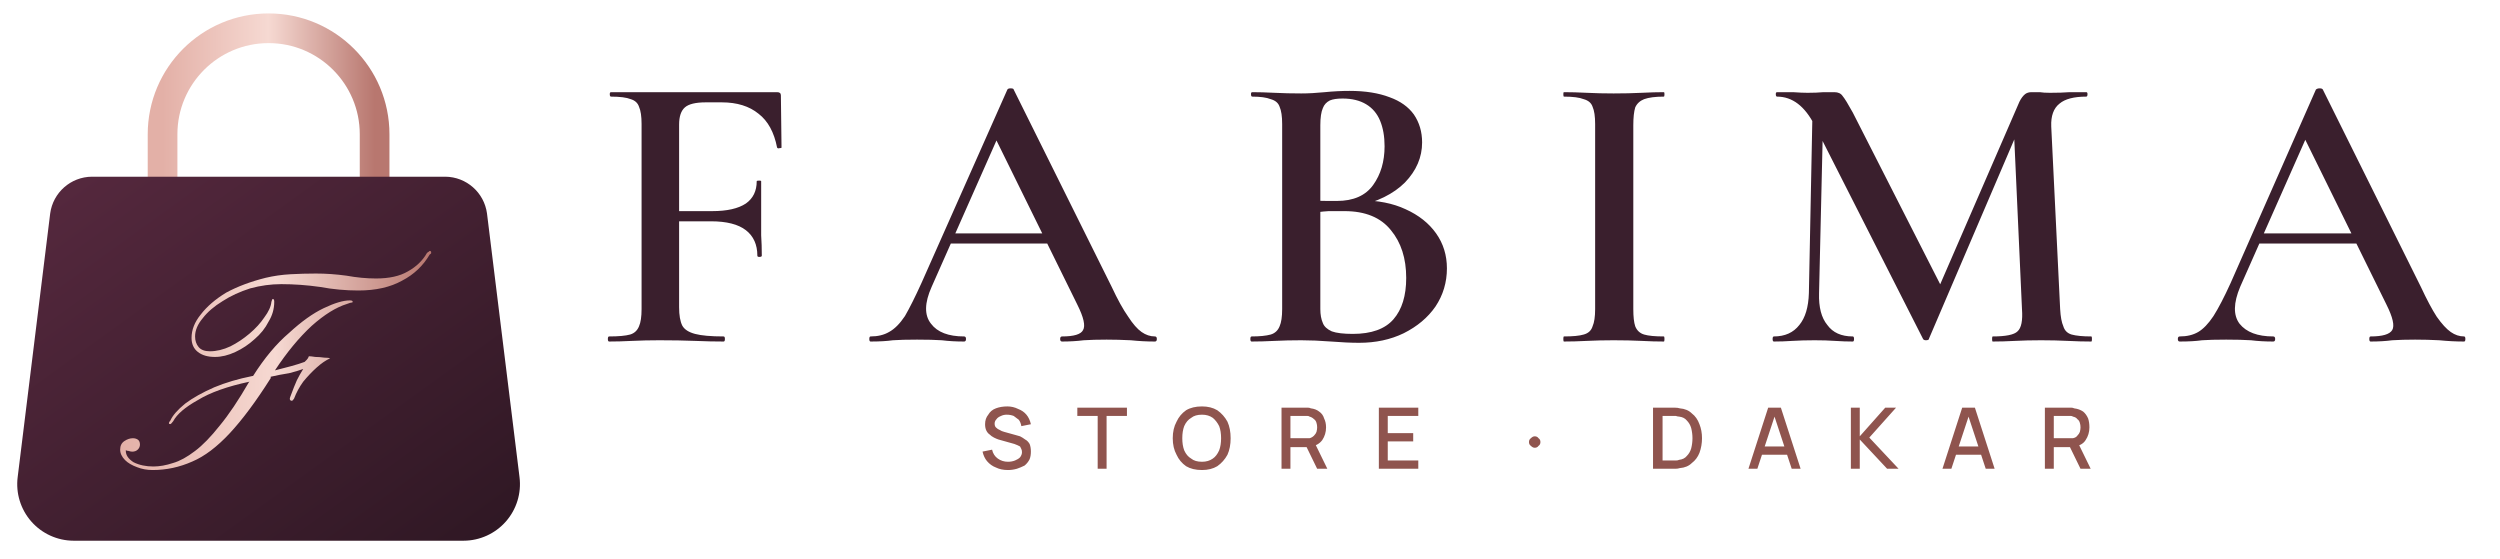
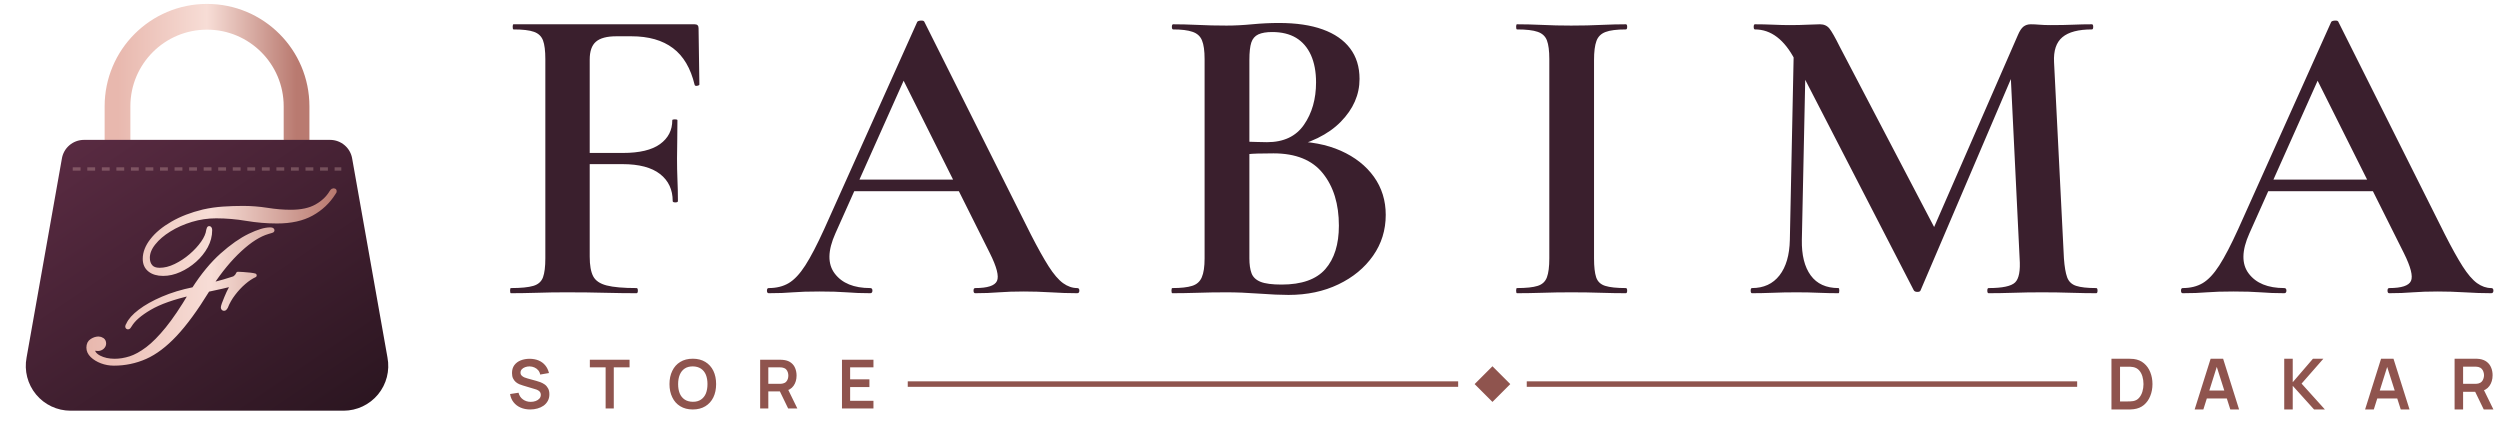
- <svg xmlns="http://www.w3.org/2000/svg" viewBox="12 15 353.7 79">
+ <svg xmlns="http://www.w3.org/2000/svg" viewBox="0 -1 364.5 62">
  <defs>
-     <linearGradient id="g" x1="0" y1="0" x2="1" y2="0">
-       <stop offset="0" stop-color="#e3b0a7" />
-       <stop offset=".5" stop-color="#f6d9d2" />
-       <stop offset="1" stop-color="#b8776f" />
+     <linearGradient id="hg" x1="0" y1="0" x2="1" y2="0">
+       <stop offset="0" stop-color="#e8b8ae" />
+       <stop offset=".5" stop-color="#f7ddd6" />
+       <stop offset="1" stop-color="#b97a70" />
    </linearGradient>
-     <linearGradient id="b" x1="0" y1="0" x2="1" y2="1">
-       <stop offset="0" stop-color="#57293f" />
-       <stop offset="1" stop-color="#2e1723" />
+     <linearGradient id="hb" x1="0" y1="0" x2=".9" y2="1">
+       <stop offset="0" stop-color="#5c2c44" />
+       <stop offset="1" stop-color="#2c1621" />
    </linearGradient>
  </defs>
-   <path d="M35 42v-8a15 15 0 0 1 30 0v8" fill="none" stroke="url(#g)" stroke-width="4.2" stroke-linecap="round" />
-   <path d="M25 40h50a6 6 0 0 1 5.9 5.2l4.6 37.3A8 8 0 0 1 77.6 91.5H22.4a8 8 0 0 1-7.9-9l4.6-37.3A6 6 0 0 1 25 40z" fill="url(#b)" />
-   <path d="M42.4 65.5L42.4 65.5Q40.9 65.5 40 64.8Q39.1 64.1 39.1 62.8L39.1 62.8Q39.1 61.1 40.4 59.5Q41.7 57.8 44 56.4Q46.4 55.1 49.6 54.3L49.6 54.3Q51.3 53.9 53.1 53.8Q54.9 53.7 56.7 53.7L56.7 53.7Q58.8 53.7 61 54Q63.2 54.4 65.2 54.4L65.2 54.4Q68 54.4 69.7 53.4Q71.5 52.4 72.4 50.8L72.4 50.8Q72.6 50.6 72.7 50.6Q72.7 50.5 72.8 50.5L72.8 50.5Q73 50.5 73 50.7L73 50.7Q73 50.7 73 50.8Q73 50.9 72.8 51L72.8 51Q71.4 53.4 68.9 54.7Q66.4 56.1 62.7 56.1L62.7 56.1Q60 56.1 57.3 55.6Q54.5 55.2 51.8 55.2L51.8 55.2Q49.6 55.2 47.4 55.8Q45.2 56.5 43.5 57.6Q41.7 58.7 40.7 60Q39.6 61.3 39.6 62.6L39.6 62.6Q39.6 63.5 40.1 64.1Q40.6 64.7 41.7 64.7L41.7 64.7Q43.1 64.7 44.6 64Q46 63.3 47.3 62.2Q48.6 61.1 49.4 59.9Q50.3 58.7 50.4 57.7L50.4 57.7Q50.5 57.3 50.6 57.3L50.6 57.3Q50.8 57.3 50.8 57.7L50.8 57.7Q50.8 59.2 50 60.5Q49.3 61.9 48 63Q46.8 64.1 45.3 64.8Q43.8 65.5 42.4 65.5ZM33.6 81.5L33.6 81.5Q32.4 81.5 31.4 81.1Q30.3 80.7 29.7 80.1Q29 79.4 29 78.6L29 78.6Q29 77.8 29.6 77.4Q30.2 77 30.8 77L30.8 77Q31.2 77 31.5 77.2Q31.8 77.4 31.8 77.9L31.8 77.9Q31.8 78.3 31.5 78.6Q31.2 78.9 30.7 78.9L30.7 78.9Q30.5 78.9 30.2 78.8Q30 78.8 29.8 78.7L29.8 78.7L29.8 78.8Q29.8 79.7 30.9 80.4Q32.1 81 33.7 81L33.7 81Q35 81 36.5 80.5Q37.9 80.1 39.6 78.8Q41.2 77.6 43.1 75.2Q45 72.9 47.2 69.1L47.2 69.1Q47.2 69.1 47.3 69L47.3 69Q42.6 70 40 71.6Q37.3 73.1 36.5 74.6L36.5 74.6Q36.2 75 36.1 75L36.1 75Q35.9 75 35.9 74.9L35.9 74.9Q35.9 74.7 36.1 74.5L36.1 74.5Q36.6 73.4 38.2 72.1Q39.8 70.9 42.3 69.8Q44.7 68.8 47.7 68.2L47.7 68.2Q47.8 68.2 47.8 68.2L47.8 68.2Q50.2 64.4 52.9 62.1Q55.5 59.7 57.8 58.6Q60.1 57.5 61.5 57.5L61.5 57.5Q61.9 57.5 61.9 57.7L61.9 57.7Q61.9 57.8 61.8 57.8Q61.6 57.8 61.1 58L61.1 58Q58.8 58.7 56.1 61.1Q53.4 63.6 50.9 67.4L50.9 67.4Q52.1 67.1 53.2 66.8Q54.3 66.5 55.1 66.2L55.1 66.2Q55.2 66.1 55.4 65.9Q55.6 65.7 55.7 65.4L55.7 65.4Q56 65.4 56.6 65.5Q57.2 65.5 57.9 65.6Q58.5 65.6 58.7 65.7L58.7 65.7Q57.8 66.1 56.8 67Q55.8 67.9 54.9 69Q54.1 70.1 53.6 71.4L53.6 71.4Q53.4 71.7 53.3 71.7L53.3 71.7Q53 71.7 53 71.4L53 71.4Q53 71.3 53.2 70.8L53.2 70.8Q53.6 69.7 54 68.8Q54.4 68 54.9 67.2L54.9 67.2Q54.1 67.5 52.9 67.8Q51.6 68 50.3 68.3L50.3 68.3L50.3 68.5Q47.2 73.4 44.5 76.3Q41.8 79.2 39.2 80.3Q36.5 81.5 33.6 81.5Z" fill="url(#g)" />
-   <g transform="translate(98 27.5) scale(0.9)">
-     <path d="M0.2 39.8L0.2 39.8Q-0 39.8-0 39.4Q-0 39 0.2 39L0.2 39Q2.4 39 3.5 38.7Q4.5 38.4 4.9 37.4Q5.3 36.5 5.3 34.7L5.3 34.7L5.3 5.6Q5.3 3.8 4.9 2.9Q4.6 2 3.6 1.7Q2.6 1.3 0.5 1.3L0.5 1.3Q0.3 1.3 0.3 0.9Q0.3 0.6 0.5 0.6L0.5 0.6L26.6 0.6Q27.2 0.6 27.2 1.1L27.2 1.1L27.3 9.3Q27.3 9.4 27 9.4Q26.7 9.5 26.6 9.3L26.6 9.3Q25.9 5.7 23.7 4Q21.5 2.2 17.9 2.2L17.9 2.2L15.4 2.2Q13 2.2 12.1 3Q11.2 3.8 11.2 5.7L11.2 5.7L11.2 34.4Q11.2 36.3 11.7 37.3Q12.2 38.2 13.7 38.6Q15.2 39 18.2 39L18.2 39Q18.4 39 18.4 39.4Q18.4 39.8 18.2 39.8L18.2 39.8Q16.1 39.8 13.7 39.7Q11.2 39.6 8.1 39.6L8.1 39.6Q5.9 39.6 3.8 39.7Q1.8 39.8 0.2 39.8ZM23.5 26.3L23.5 26.3Q23.5 23.7 21.7 22.3Q19.9 20.9 16.2 20.9L16.2 20.9L8.4 20.9L8.4 19.3L16.4 19.3Q19.9 19.3 21.7 18.1Q23.4 16.9 23.4 14.6L23.4 14.6Q23.4 14.5 23.8 14.5Q24.1 14.5 24.1 14.6L24.1 14.6Q24.1 16.7 24.1 17.8Q24.1 18.9 24.1 20.1L24.1 20.1Q24.1 21.6 24.1 23.1Q24.2 24.6 24.2 26.3L24.2 26.3Q24.2 26.5 23.8 26.5Q23.5 26.5 23.5 26.3ZM71.5 24.4L52.7 24.4L53.5 22.8L71 22.8L71.5 24.4ZM86 39L86 39Q86.3 39 86.3 39.4Q86.3 39.8 86 39.8L86 39.8Q84.1 39.8 82.2 39.6Q80.2 39.5 78.4 39.5L78.4 39.5Q76.3 39.5 74.8 39.6Q73.2 39.8 71.4 39.8L71.4 39.8Q71.1 39.8 71.1 39.4Q71.1 39 71.4 39L71.4 39Q74.2 39 74.7 38Q75.3 37 73.8 34L73.8 34L60.7 7.4L63.3 3.2L50.9 31.2Q49.2 35 50.8 37Q52.3 39 56 39L56 39Q56.3 39 56.3 39.4Q56.3 39.8 56 39.8L56 39.8Q54.1 39.8 52.5 39.6Q51 39.5 48.6 39.5L48.6 39.5Q46.2 39.5 44.8 39.6Q43.4 39.8 41.3 39.8L41.3 39.8Q41.1 39.8 41.1 39.4Q41.1 39 41.3 39L41.3 39Q43 39 44.2 38.3Q45.5 37.6 46.7 35.8Q47.8 33.9 49.3 30.6L49.3 30.6L62.8 0.2Q62.9 0 63.3 0Q63.8 0 63.8 0.2L63.8 0.2L79.2 31.2Q80.6 34.2 81.8 35.9Q82.9 37.6 83.9 38.3Q84.9 39 86 39ZM117.6 18.6L117.6 18.6L118.3 17.6Q122.4 17.6 125.4 19Q128.5 20.4 130.2 22.8Q131.9 25.2 131.9 28.3L131.9 28.3Q131.9 31.6 130.1 34.3Q128.3 36.9 125.1 38.5Q122 40 118.1 40L118.1 40Q116.2 40 113.7 39.8Q111.1 39.6 109 39.6L109 39.6Q106.8 39.6 104.8 39.7Q102.8 39.8 101.2 39.8L101.2 39.8Q101 39.8 101 39.4Q101 39 101.2 39L101.2 39Q103.1 39 104.2 38.7Q105.2 38.4 105.6 37.4Q106 36.5 106 34.7L106 34.7L106 5.6Q106 3.8 105.6 2.9Q105.3 2 104.2 1.7Q103.2 1.3 101.3 1.3L101.3 1.3Q101.1 1.3 101.1 0.9Q101.1 0.6 101.3 0.6L101.3 0.6Q102.8 0.6 104.8 0.7Q106.8 0.8 109 0.8L109 0.8Q110.7 0.8 112.7 0.6Q114.7 0.4 116.6 0.4L116.6 0.4Q120.3 0.4 122.9 1.4Q125.4 2.3 126.7 4.1Q128 6 128 8.5L128 8.5Q128 12 125.3 14.8Q122.6 17.5 117.6 18.6ZM115.5 1.6L115.5 1.6Q114.2 1.6 113.5 1.9Q112.7 2.3 112.4 3.1Q112 4 112 5.8L112 5.8L112 18.1L109.8 17.6Q111.9 17.7 113.2 17.7Q114.5 17.7 114.6 17.7L114.6 17.7Q118.5 17.7 120.3 15.2Q122.1 12.7 122.1 9.1L122.1 9.1Q122.1 6.8 121.4 5.1Q120.7 3.4 119.2 2.5Q117.7 1.6 115.5 1.6ZM117.1 38.6L117.1 38.6Q121.5 38.6 123.5 36.3Q125.5 34 125.5 29.8L125.5 29.8Q125.5 25.2 123.1 22.3Q120.7 19.3 115.8 19.3L115.8 19.3Q114.9 19.3 113.3 19.3Q111.7 19.4 110 19.7L110 19.7L112 18.9L112 34.7Q112 36 112.4 36.9Q112.7 37.7 113.8 38.2Q114.9 38.6 117.1 38.6ZM161.2 5.8L161.2 34.7Q161.2 36.5 161.5 37.4Q161.9 38.4 162.9 38.7Q163.9 39 166 39L166 39Q166.1 39 166.1 39.4Q166.1 39.8 166 39.8L166 39.8Q164.4 39.8 162.5 39.7Q160.5 39.6 158.1 39.6L158.1 39.6Q155.9 39.6 153.9 39.7Q151.9 39.8 150.3 39.8L150.3 39.8Q150.2 39.8 150.2 39.4Q150.2 39 150.3 39L150.3 39Q152.4 39 153.4 38.7Q154.5 38.4 154.8 37.4Q155.2 36.5 155.2 34.7L155.2 34.7L155.2 5.6Q155.2 3.8 154.8 2.9Q154.5 2 153.4 1.7Q152.4 1.3 150.3 1.3L150.3 1.3Q150.2 1.3 150.2 0.9Q150.2 0.6 150.3 0.6L150.3 0.6Q151.9 0.6 153.9 0.7Q155.9 0.8 158.1 0.8L158.1 0.8Q160.5 0.8 162.5 0.7Q164.5 0.6 166 0.6L166 0.6Q166.1 0.6 166.1 0.9Q166.1 1.3 166 1.3L166 1.3Q164 1.3 162.9 1.7Q161.9 2.1 161.5 3Q161.2 4 161.2 5.8L161.2 5.8ZM188.8 32.2L188.8 32.2L189.4 2L191.1 2.1L190.4 32.2Q190.3 35.5 191.7 37.2Q193 39 195.7 39L195.7 39Q195.9 39 195.9 39.4Q195.9 39.8 195.7 39.8L195.7 39.8Q194.4 39.8 192.9 39.7Q191.5 39.6 189.7 39.6L189.7 39.6Q187.8 39.6 186.2 39.7Q184.7 39.8 183.3 39.8L183.3 39.8Q183.1 39.8 183.1 39.4Q183.1 39 183.3 39L183.3 39Q185.9 39 187.3 37.2Q188.7 35.5 188.8 32.2ZM233.2 39L233.2 39Q233.3 39 233.3 39.4Q233.3 39.8 233.2 39.8L233.2 39.8Q231.5 39.8 229.5 39.7Q227.5 39.6 225.3 39.6L225.3 39.6Q223.1 39.6 221.2 39.7Q219.3 39.8 217.7 39.8L217.7 39.8Q217.6 39.8 217.6 39.4Q217.6 39 217.7 39L217.7 39Q220.8 39 221.6 38.2Q222.5 37.4 222.3 34.7L222.3 34.7L221 6L223.8 1.7L207.7 39.3Q207.7 39.6 207.2 39.6Q206.8 39.6 206.7 39.3L206.7 39.3L189.7 5.8Q187.4 1.3 183.8 1.3L183.8 1.3Q183.6 1.3 183.6 0.9Q183.6 0.6 183.8 0.6L183.8 0.6Q185 0.6 186.3 0.6Q187.7 0.7 188.6 0.7L188.6 0.7Q190 0.7 191.1 0.6Q192.2 0.6 192.8 0.6L192.8 0.6Q193.7 0.6 194.1 1.2Q194.6 1.8 195.7 3.8L195.7 3.8L209.8 31.5L207.1 36.2L221.9 2.1Q222.3 1.3 222.8 0.9Q223.2 0.6 223.8 0.6L223.8 0.6Q224.4 0.6 225.1 0.6Q225.7 0.7 226.7 0.7L226.7 0.7Q228.5 0.7 229.8 0.6Q231.2 0.6 232.4 0.6L232.4 0.6Q232.6 0.6 232.6 0.9Q232.6 1.3 232.4 1.3L232.4 1.3Q229.5 1.3 228.2 2.4Q226.8 3.5 226.9 6L226.9 6L228.3 34.7Q228.4 36.5 228.8 37.4Q229.1 38.4 230.1 38.7Q231.2 39 233.2 39ZM277.2 24.4L258.4 24.4L259.3 22.8L276.8 22.8L277.2 24.4ZM291.8 39L291.8 39Q292 39 292 39.4Q292 39.8 291.8 39.8L291.8 39.8Q289.9 39.8 287.9 39.6Q286 39.5 284.1 39.5L284.1 39.5Q282.1 39.5 280.5 39.6Q279 39.8 277.1 39.8L277.1 39.8Q276.9 39.8 276.9 39.4Q276.9 39 277.1 39L277.1 39Q279.9 39 280.5 38Q281.1 37 279.6 34L279.6 34L266.5 7.4L269 3.2L256.6 31.2Q255 35 256.5 37Q258.1 39 261.8 39L261.8 39Q262.1 39 262.1 39.4Q262.1 39.8 261.8 39.8L261.8 39.8Q259.9 39.8 258.3 39.6Q256.7 39.5 254.4 39.5L254.4 39.5Q252 39.5 250.6 39.6Q249.2 39.8 247.1 39.8L247.1 39.8Q246.8 39.8 246.8 39.4Q246.8 39 247.1 39L247.1 39Q248.8 39 250 38.3Q251.2 37.6 252.4 35.8Q253.6 33.9 255.1 30.6L255.1 30.6L268.5 0.2Q268.7 0 269.1 0Q269.5 0 269.6 0.2L269.6 0.2L285 31.2Q286.4 34.2 287.5 35.9Q288.7 37.6 289.7 38.3Q290.7 39 291.8 39Z" fill="#3a1f2d" />
-     <path d="M62.9 60L62.9 60Q61.8 60 61 59.6Q60.2 59.3 59.6 58.6Q59.1 58 58.9 57.1L58.9 57.1L60.4 56.8Q60.6 57.7 61.3 58.2Q62 58.7 62.9 58.7L62.9 58.7Q63.5 58.7 64 58.5Q64.5 58.3 64.8 58Q65.1 57.6 65.1 57.2L65.1 57.2Q65.1 56.9 65 56.7Q64.9 56.5 64.8 56.3Q64.6 56.2 64.4 56.1Q64.2 56 63.9 55.9L63.9 55.9L61.4 55.2Q61.1 55.1 60.7 54.9Q60.3 54.7 60 54.4Q59.7 54.2 59.5 53.8Q59.3 53.4 59.3 52.8L59.3 52.8Q59.3 51.9 59.8 51.3Q60.2 50.6 61 50.3Q61.8 50 62.8 50L62.8 50Q63.7 50 64.5 50.4Q65.3 50.7 65.8 51.3Q66.3 51.9 66.5 52.8L66.5 52.8L65 53.1Q64.9 52.5 64.6 52.1Q64.2 51.8 63.8 51.5Q63.3 51.3 62.7 51.3L62.7 51.3Q62.2 51.3 61.8 51.5Q61.3 51.7 61.1 52Q60.8 52.3 60.8 52.7L60.8 52.7Q60.8 53.1 61 53.3Q61.3 53.6 61.6 53.7Q61.9 53.9 62.3 54L62.3 54L64.1 54.5Q64.4 54.6 64.8 54.7Q65.2 54.9 65.6 55.2Q66 55.4 66.3 55.9Q66.5 56.4 66.5 57.1L66.5 57.1Q66.5 57.8 66.3 58.3Q66 58.9 65.5 59.3Q64.9 59.6 64.3 59.8Q63.6 60 62.9 60ZM78.4 59.8L77 59.8L77 51.5L73.8 51.5L73.8 50.2L81.6 50.2L81.6 51.5L78.4 51.5L78.4 59.8ZM93.4 60L93.4 60Q91.9 60 90.9 59.4Q89.9 58.7 89.4 57.6Q88.8 56.5 88.8 55L88.8 55Q88.8 53.5 89.4 52.4Q89.9 51.3 90.9 50.6Q91.9 50 93.4 50L93.4 50Q94.8 50 95.8 50.6Q96.8 51.3 97.4 52.4Q97.9 53.5 97.9 55L97.9 55Q97.9 56.5 97.4 57.6Q96.8 58.7 95.8 59.4Q94.8 60 93.4 60ZM93.4 58.7L93.4 58.7Q94.4 58.7 95.1 58.2Q95.7 57.8 96.1 56.9Q96.4 56.1 96.4 55L96.4 55Q96.4 53.9 96.1 53.1Q95.7 52.3 95.1 51.8Q94.4 51.3 93.4 51.3L93.4 51.3Q92.3 51.3 91.7 51.8Q91 52.2 90.6 53.1Q90.3 53.9 90.3 55L90.3 55Q90.3 56.1 90.6 56.9Q91 57.8 91.7 58.2Q92.3 58.7 93.4 58.7ZM107.3 59.8L105.9 59.8L105.9 50.2L109.8 50.2Q109.9 50.2 110.1 50.2Q110.3 50.2 110.5 50.3L110.5 50.3Q111.3 50.4 111.8 50.8Q112.4 51.2 112.6 51.9Q112.9 52.5 112.9 53.3L112.9 53.3Q112.9 54.4 112.3 55.3Q111.7 56.1 110.6 56.3L110.6 56.3L110 56.4L107.3 56.4L107.3 59.8ZM113.1 59.8L111.5 59.8L109.6 55.9L111 55.5L113.1 59.8ZM107.3 51.5L107.3 55L109.7 55Q109.8 55 110 55Q110.2 55 110.3 55L110.3 55Q110.7 54.9 111 54.6Q111.3 54.3 111.4 54Q111.5 53.6 111.5 53.3L111.5 53.3Q111.5 52.9 111.4 52.6Q111.3 52.2 111 52Q110.7 51.7 110.3 51.6L110.3 51.6Q110.2 51.5 110 51.5Q109.8 51.5 109.7 51.5L109.7 51.5L107.3 51.5ZM127.4 59.8L121.2 59.8L121.2 50.2L127.4 50.2L127.4 51.5L122.6 51.5L122.6 54.2L126.6 54.2L126.6 55.5L122.6 55.5L122.6 58.5L127.4 58.5L127.4 59.8ZM145.7 56.5L145.7 56.5Q145.4 56.5 145.1 56.2Q144.8 56 144.8 55.6L144.8 55.6Q144.8 55.2 145.1 55Q145.4 54.7 145.7 54.7L145.7 54.7Q146.1 54.7 146.3 55Q146.6 55.2 146.6 55.6L146.6 55.6Q146.6 56 146.3 56.2Q146.1 56.5 145.7 56.5ZM167.3 59.8L164.3 59.8L164.3 50.2L167.3 50.2Q167.5 50.2 167.8 50.2Q168.2 50.2 168.5 50.3L168.5 50.3Q169.7 50.4 170.4 51.1Q171.2 51.7 171.6 52.8Q172 53.8 172 55L172 55Q172 56.2 171.6 57.3Q171.2 58.3 170.4 58.9Q169.7 59.6 168.5 59.7L168.5 59.7Q168.2 59.8 167.8 59.8Q167.5 59.8 167.3 59.8L167.3 59.8ZM165.8 51.5L165.8 58.5L167.3 58.5Q167.6 58.5 167.9 58.5Q168.2 58.5 168.4 58.4L168.4 58.4Q169.2 58.3 169.6 57.8Q170.1 57.3 170.3 56.6Q170.5 55.8 170.5 55L170.5 55Q170.5 54.2 170.3 53.4Q170.1 52.7 169.6 52.2Q169.2 51.7 168.4 51.6L168.4 51.6Q168.2 51.6 167.9 51.5Q167.6 51.5 167.3 51.5L167.3 51.5L165.8 51.5ZM180.7 59.8L179.3 59.8L182.4 50.2L184.4 50.2L187.5 59.8L186.1 59.8L183.2 51L183.6 51L180.7 59.8ZM185.9 57.6L180.9 57.6L180.9 56.3L185.9 56.3L185.9 57.6ZM196.8 59.8L195.4 59.8L195.4 50.2L196.8 50.2L196.8 54.7L200.8 50.2L202.5 50.2L198.3 54.9L202.9 59.8L201.1 59.8L196.8 55.2L196.8 59.8ZM211.2 59.8L209.8 59.8L212.9 50.2L214.9 50.2L218 59.8L216.6 59.8L213.7 51L214.1 51L211.2 59.8ZM216.4 57.6L211.4 57.6L211.4 56.3L216.4 56.3L216.4 57.6ZM227.3 59.8L225.9 59.8L225.9 50.2L229.8 50.2Q229.9 50.2 230.1 50.2Q230.3 50.2 230.5 50.3L230.5 50.3Q231.3 50.4 231.9 50.8Q232.4 51.2 232.7 51.9Q232.9 52.5 232.9 53.3L232.9 53.3Q232.9 54.4 232.3 55.3Q231.8 56.1 230.6 56.3L230.6 56.3L230 56.4L227.3 56.4L227.3 59.8ZM233.1 59.8L231.5 59.8L229.6 55.9L231 55.5L233.1 59.8ZM227.3 51.5L227.3 55L229.7 55Q229.9 55 230 55Q230.2 55 230.3 55L230.3 55Q230.8 54.9 231 54.6Q231.3 54.3 231.4 54Q231.5 53.6 231.5 53.3L231.5 53.3Q231.5 52.9 231.4 52.6Q231.3 52.2 231 52Q230.8 51.7 230.3 51.6L230.3 51.6Q230.2 51.5 230 51.5Q229.9 51.5 229.7 51.5L229.7 51.5L227.3 51.5Z" fill="#8f544e" />
+   <g transform="translate(0 -1) scale(0.8158) translate(-13 -17)">
+     <path d="M34 43.5V36A16 16 0 0 1 66 36V43.5" fill="none" stroke="url(#hg)" stroke-width="4.6" stroke-linecap="round" />
+     <path d="M28 42H72A4 4 0 0 1 75.95 45.4L82.25 80.9A8 8 0 0 1 74.4 90.4H25.6A8 8 0 0 1 17.75 80.9L24.05 45.4A4 4 0 0 1 28 42Z" fill="url(#hb)" />
+     <path d="M26 47.2H74" stroke="#f0c9c1" stroke-opacity="0.28" stroke-width=".6" stroke-dasharray="1.4 1.2" />
+     <path d="M42.15 65.96L42.15 65.96Q40.65 65.96 39.76 65.26Q38.86 64.56 38.86 63.26L38.86 63.26Q38.86 61.61 40.15 59.95Q41.44 58.28 43.8 56.92Q46.17 55.55 49.35 54.78L49.35 54.78Q51.09 54.39 52.88 54.27Q54.67 54.15 56.46 54.15L56.46 54.15Q58.58 54.15 60.77 54.49Q62.95 54.84 64.98 54.84L64.98 54.84Q67.8 54.84 69.55 53.85Q71.3 52.87 72.21 51.34L72.21 51.34Q72.36 51.1 72.46 51.05Q72.56 51 72.64 51L72.64 51Q72.82 51 72.82 51.14L72.82 51.14Q72.82 51.22 72.8 51.3Q72.78 51.37 72.64 51.53L72.64 51.53Q71.18 53.85 68.71 55.22Q66.24 56.59 62.52 56.59L62.52 56.59Q59.81 56.59 57.06 56.13Q54.31 55.67 51.62 55.67L51.62 55.67Q49.37 55.67 47.2 56.32Q45.02 56.98 43.27 58.07Q41.52 59.15 40.48 60.46Q39.43 61.77 39.43 63.07L39.43 63.07Q39.43 64.03 39.94 64.62Q40.44 65.21 41.52 65.21L41.52 65.21Q42.9 65.21 44.36 64.5Q45.83 63.79 47.11 62.69Q48.39 61.59 49.24 60.38Q50.08 59.17 50.2 58.16L50.2 58.16Q50.3 57.75 50.38 57.75L50.38 57.75Q50.57 57.75 50.57 58.16L50.57 58.16Q50.57 59.64 49.82 61.03Q49.06 62.42 47.81 63.53Q46.56 64.64 45.08 65.3Q43.61 65.96 42.15 65.96ZM33.35 82L33.35 82Q32.21 82 31.17 81.61Q30.12 81.21 29.45 80.56Q28.79 79.91 28.79 79.13L28.79 79.13Q28.79 78.26 29.4 77.88Q30.01 77.49 30.62 77.49L30.62 77.49Q30.95 77.49 31.29 77.71Q31.62 77.93 31.62 78.4L31.62 78.4Q31.62 78.77 31.29 79.08Q30.95 79.38 30.5 79.38L30.5 79.38Q30.24 79.38 30.01 79.34Q29.77 79.3 29.57 79.19L29.57 79.19L29.57 79.28Q29.57 80.25 30.72 80.86Q31.88 81.47 33.51 81.47L33.51 81.47Q34.83 81.47 36.26 81.02Q37.7 80.56 39.35 79.32Q40.99 78.08 42.89 75.74Q44.79 73.4 47.03 69.62L47.03 69.62Q47.03 69.6 47.13 69.46L47.13 69.46Q42.39 70.53 39.76 72.07Q37.13 73.61 36.24 75.13L36.24 75.13Q36.03 75.52 35.87 75.52L35.87 75.52Q35.73 75.52 35.73 75.37L35.73 75.37Q35.73 75.21 35.87 75.03L35.87 75.03Q36.38 73.85 38.01 72.62Q39.63 71.39 42.08 70.34Q44.53 69.29 47.52 68.68L47.52 68.68Q47.58 68.68 47.62 68.66L47.62 68.66Q50.02 64.92 52.66 62.56Q55.3 60.21 57.6 59.1Q59.9 57.99 61.26 57.99L61.26 57.99Q61.71 57.99 61.71 58.16L61.71 58.16Q61.71 58.24 61.56 58.28Q61.4 58.32 60.89 58.48L60.89 58.48Q58.58 59.15 55.89 61.64Q53.19 64.13 50.71 67.91L50.71 67.91Q51.93 67.59 53.03 67.28Q54.14 66.96 54.86 66.71L54.86 66.71Q55.04 66.59 55.22 66.41Q55.4 66.23 55.53 65.92L55.53 65.92Q55.77 65.92 56.4 65.96Q57.03 66 57.66 66.07Q58.29 66.14 58.53 66.22L58.53 66.22Q57.62 66.63 56.62 67.49Q55.61 68.36 54.75 69.49Q53.88 70.62 53.39 71.88L53.39 71.88Q53.21 72.2 53.05 72.2L53.05 72.2Q52.82 72.2 52.82 71.92L52.82 71.92Q52.82 71.8 52.98 71.33L52.98 71.33Q53.43 70.15 53.81 69.32Q54.2 68.48 54.69 67.73L54.69 67.73Q53.9 67.99 52.67 68.26Q51.44 68.54 50.14 68.81L50.14 68.81L50.06 68.95Q46.99 73.95 44.31 76.8Q41.62 79.66 38.97 80.83Q36.32 82 33.35 82Z" fill="url(#hg)" stroke="url(#hg)" stroke-width=".7" stroke-linejoin="round" />
  </g>
+   <path d="M74.49 41.75L74.49 41.75Q74.37 41.75 74.37 41.37Q74.37 41 74.49 41L74.49 41Q76.69 41 77.76 40.68Q78.82 40.37 79.17 39.43Q79.51 38.49 79.51 36.67L79.51 36.67L79.51 7.62Q79.51 5.8 79.17 4.89Q78.82 3.98 77.85 3.64Q76.88 3.29 74.87 3.29L74.87 3.29Q74.75 3.29 74.75 2.91Q74.75 2.54 74.87 2.54L74.87 2.54L101.28 2.54Q101.85 2.54 101.85 3.1L101.85 3.1L101.97 11.32Q101.97 11.45 101.66 11.51Q101.35 11.57 101.28 11.38L101.28 11.38Q100.41 7.74 98.12 6.02Q95.83 4.29 92.06 4.29L92.06 4.29L89.87 4.29Q87.8 4.29 86.89 5.08Q85.98 5.86 85.98 7.68L85.98 7.68L85.98 36.42Q85.98 38.3 86.48 39.27Q86.98 40.24 88.45 40.62Q89.93 41 92.81 41L92.81 41Q93 41 93 41.37Q93 41.75 92.81 41.75L92.81 41.75Q90.74 41.75 88.27 41.69Q85.79 41.62 82.53 41.62L82.53 41.62Q80.33 41.62 78.23 41.69Q76.13 41.75 74.49 41.75ZM98.08 28.32L98.08 28.32Q98.08 25.81 96.23 24.37Q94.38 22.93 90.74 22.93L90.74 22.93L82.9 22.93L82.9 21.3L90.81 21.3Q94.45 21.3 96.23 20.01Q98.02 18.72 98.02 16.53L98.02 16.53Q98.02 16.4 98.4 16.4Q98.77 16.4 98.77 16.53L98.77 16.53Q98.77 18.6 98.74 19.73Q98.71 20.86 98.71 22.11L98.71 22.11Q98.71 23.68 98.77 25.15Q98.84 26.63 98.84 28.32L98.84 28.32Q98.84 28.51 98.46 28.51Q98.08 28.51 98.08 28.32ZM142.38 26.88L123.24 26.88L124.12 25.19L141.94 25.19L142.38 26.88ZM157.06 41L157.06 41Q157.37 41 157.37 41.37Q157.37 41.75 157.06 41.75L157.06 41.75Q155.18 41.75 153.17 41.62Q151.16 41.5 149.28 41.5L149.28 41.5Q147.21 41.5 145.64 41.62Q144.07 41.75 142.19 41.75L142.19 41.75Q141.94 41.75 141.94 41.37Q141.94 41 142.19 41L142.19 41Q144.89 41 145.36 39.96Q145.83 38.93 144.32 35.91L144.32 35.91L131.4 10.07L134.22 5.24L121.8 33.03Q120.11 36.79 121.71 38.89Q123.31 41 126.88 41L126.88 41Q127.2 41 127.2 41.37Q127.2 41.75 126.88 41.75L126.88 41.75Q125 41.75 123.43 41.62Q121.86 41.5 119.48 41.5L119.48 41.5Q117.09 41.5 115.62 41.62Q114.15 41.75 112.08 41.75L112.08 41.75Q111.82 41.75 111.82 41.37Q111.82 41 112.08 41L112.08 41Q113.77 41 114.99 40.28Q116.22 39.55 117.41 37.7Q118.6 35.85 120.17 32.4L120.17 32.4L133.72 2.22Q133.78 2.04 134.25 2Q134.72 1.97 134.79 2.22L134.79 2.22L150.28 33.15Q151.79 36.1 152.89 37.83Q153.99 39.55 154.99 40.28Q155.99 41 157.06 41ZM187.49 20.67L187.49 20.67L188.18 19.6Q192.38 19.6 195.49 20.98Q198.59 22.36 200.32 24.78Q202.04 27.19 202.04 30.33L202.04 30.33Q202.04 33.66 200.19 36.29Q198.34 38.93 195.14 40.46Q191.94 42 187.86 42L187.86 42Q186.17 42 183.57 41.81Q180.96 41.62 178.83 41.62L178.83 41.62Q176.57 41.62 174.56 41.69Q172.56 41.75 170.93 41.75L170.93 41.75Q170.8 41.75 170.8 41.37Q170.8 41 170.93 41L170.93 41Q172.81 41 173.81 40.68Q174.82 40.37 175.22 39.43Q175.63 38.49 175.63 36.67L175.63 36.67L175.63 7.62Q175.63 5.8 175.25 4.89Q174.88 3.98 173.87 3.64Q172.87 3.29 171.05 3.29L171.05 3.29Q170.86 3.29 170.86 2.91Q170.86 2.54 171.05 2.54L171.05 2.54Q172.62 2.54 174.6 2.63Q176.57 2.73 178.83 2.73L178.83 2.73Q180.59 2.73 182.56 2.54Q184.54 2.35 186.48 2.35L186.48 2.35Q190.25 2.35 192.85 3.29Q195.46 4.23 196.84 6.05Q198.22 7.87 198.22 10.51L198.22 10.51Q198.22 13.96 195.49 16.75Q192.76 19.54 187.49 20.67ZM185.48 3.67L185.48 3.67Q184.23 3.67 183.47 4.01Q182.72 4.36 182.44 5.2Q182.16 6.05 182.16 7.74L182.16 7.74L182.16 20.04L179.9 19.6Q181.97 19.67 183.28 19.7Q184.6 19.73 184.73 19.73L184.73 19.73Q188.37 19.73 190.12 17.19Q191.88 14.65 191.88 11.01L191.88 11.01Q191.88 8.69 191.13 7.02Q190.37 5.36 188.96 4.51Q187.55 3.67 185.48 3.67ZM186.86 40.49L186.86 40.49Q191.25 40.49 193.23 38.24Q195.21 35.98 195.21 31.9L195.21 31.9Q195.21 27.19 192.88 24.28Q190.56 21.36 185.67 21.36L185.67 21.36Q184.85 21.36 183.35 21.39Q181.84 21.42 180.15 21.74L180.15 21.74L182.16 20.98L182.16 36.67Q182.16 37.99 182.47 38.83Q182.78 39.68 183.79 40.09Q184.79 40.49 186.86 40.49ZM232.41 7.74L232.41 36.67Q232.41 38.49 232.72 39.43Q233.04 40.37 234.04 40.68Q235.05 41 237.05 41L237.05 41Q237.24 41 237.24 41.37Q237.24 41.75 237.05 41.75L237.05 41.75Q235.42 41.75 233.45 41.69Q231.47 41.62 229.08 41.62L229.08 41.62Q226.83 41.62 224.82 41.69Q222.81 41.75 221.18 41.75L221.18 41.75Q221.05 41.75 221.05 41.37Q221.05 41 221.18 41L221.18 41Q223.19 41 224.19 40.68Q225.19 40.37 225.54 39.43Q225.89 38.49 225.89 36.67L225.89 36.67L225.89 7.62Q225.89 5.8 225.54 4.89Q225.19 3.98 224.19 3.64Q223.19 3.29 221.18 3.29L221.18 3.29Q221.05 3.29 221.05 2.91Q221.05 2.54 221.18 2.54L221.18 2.54Q222.81 2.54 224.82 2.63Q226.83 2.73 229.08 2.73L229.08 2.73Q231.47 2.73 233.48 2.63Q235.48 2.54 237.05 2.54L237.05 2.54Q237.24 2.54 237.24 2.91Q237.24 3.29 237.05 3.29L237.05 3.29Q235.05 3.29 234.07 3.67Q233.1 4.04 232.76 4.98Q232.41 5.93 232.41 7.74L232.41 7.74ZM260.96 33.97L260.96 33.97L261.58 3.98L263.34 4.11L262.71 33.97Q262.65 37.3 264 39.15Q265.35 41 268.05 41L268.05 41Q268.17 41 268.17 41.37Q268.17 41.75 268.05 41.75L268.05 41.75Q266.67 41.75 265.19 41.69Q263.72 41.62 261.96 41.62L261.96 41.62Q260.02 41.62 258.42 41.69Q256.82 41.75 255.44 41.75L255.44 41.75Q255.25 41.75 255.25 41.37Q255.25 41 255.44 41L255.44 41Q258.01 41 259.45 39.15Q260.89 37.3 260.96 33.97ZM305.63 41L305.63 41Q305.82 41 305.82 41.37Q305.82 41.75 305.63 41.75L305.63 41.75Q304.06 41.75 302.02 41.69Q299.98 41.62 297.72 41.62L297.72 41.62Q295.46 41.62 293.52 41.69Q291.57 41.75 289.94 41.75L289.94 41.75Q289.75 41.75 289.75 41.37Q289.75 41 289.94 41L289.94 41Q292.95 41 293.8 40.18Q294.65 39.37 294.46 36.67L294.46 36.67L293.08 8.37L296.09 3.73L280.03 41.31Q279.97 41.56 279.56 41.56Q279.15 41.56 279.02 41.31L279.02 41.31L261.71 7.74Q259.39 3.29 255.87 3.29L255.87 3.29Q255.69 3.29 255.69 2.91Q255.69 2.54 255.87 2.54L255.87 2.54Q257.13 2.54 258.54 2.6Q259.95 2.66 260.89 2.66L260.89 2.66Q262.4 2.66 263.56 2.6Q264.72 2.54 265.35 2.54L265.35 2.54Q266.23 2.54 266.73 3.16Q267.23 3.79 268.23 5.8L268.23 5.8L282.35 32.78L279.4 38.05L294.21 4.11Q294.58 3.23 295.02 2.88Q295.46 2.54 296.09 2.54L296.09 2.54Q296.65 2.54 297.35 2.6Q298.04 2.66 298.98 2.66L298.98 2.66Q300.92 2.66 302.27 2.6Q303.62 2.54 305 2.54L305 2.54Q305.19 2.54 305.19 2.91Q305.19 3.29 305 3.29L305 3.29Q302.05 3.29 300.7 4.42Q299.35 5.55 299.48 8.06L299.48 8.06L300.92 36.67Q301.05 38.49 301.39 39.43Q301.74 40.37 302.71 40.68Q303.68 41 305.63 41ZM348.54 26.88L329.41 26.88L330.28 25.19L348.1 25.19L348.54 26.88ZM363.22 41L363.22 41Q363.54 41 363.54 41.37Q363.54 41.75 363.22 41.75L363.22 41.75Q361.34 41.75 359.33 41.62Q357.32 41.5 355.44 41.5L355.44 41.5Q353.37 41.5 351.8 41.62Q350.24 41.75 348.35 41.75L348.35 41.75Q348.1 41.75 348.1 41.37Q348.1 41 348.35 41L348.35 41Q351.05 41 351.52 39.96Q351.99 38.93 350.49 35.91L350.49 35.91L337.56 10.07L340.38 5.24L327.96 33.03Q326.27 36.79 327.87 38.89Q329.47 41 333.04 41L333.04 41Q333.36 41 333.36 41.37Q333.36 41.75 333.04 41.75L333.04 41.75Q331.16 41.75 329.59 41.62Q328.03 41.5 325.64 41.5L325.64 41.5Q323.26 41.5 321.78 41.62Q320.31 41.75 318.24 41.75L318.24 41.75Q317.99 41.75 317.99 41.37Q317.99 41 318.24 41L318.24 41Q319.93 41 321.15 40.28Q322.38 39.55 323.57 37.7Q324.76 35.85 326.33 32.4L326.33 32.4L339.88 2.22Q339.95 2.04 340.42 2Q340.89 1.97 340.95 2.22L340.95 2.22L356.45 33.15Q357.95 36.1 359.05 37.83Q360.15 39.55 361.15 40.28Q362.16 41 363.22 41Z" fill="#3a1f2d" />
+   <path d="M77.31 58.7L77.31 58.7Q76.53 58.7 75.91 58.43Q75.28 58.16 74.88 57.65Q74.48 57.15 74.37 56.45L74.37 56.45L75.6 56.26Q75.76 56.89 76.25 57.24Q76.74 57.59 77.38 57.59L77.38 57.59Q77.76 57.59 78.1 57.47Q78.43 57.35 78.64 57.12Q78.85 56.89 78.85 56.56L78.85 56.56Q78.85 56.42 78.8 56.29Q78.75 56.16 78.66 56.07Q78.56 55.97 78.41 55.89Q78.26 55.8 78.06 55.75L78.06 55.75L76.23 55.2Q75.99 55.13 75.72 55.02Q75.44 54.9 75.2 54.7Q74.96 54.49 74.8 54.17Q74.65 53.86 74.65 53.39L74.65 53.39Q74.65 52.7 74.99 52.24Q75.34 51.77 75.93 51.54Q76.52 51.31 77.24 51.31L77.24 51.31Q77.97 51.32 78.54 51.56Q79.11 51.8 79.5 52.27Q79.88 52.73 80.04 53.39L80.04 53.39L78.76 53.61Q78.69 53.23 78.46 52.97Q78.24 52.71 77.91 52.57Q77.59 52.43 77.22 52.42L77.22 52.42Q76.87 52.42 76.57 52.53Q76.26 52.64 76.08 52.84Q75.89 53.05 75.89 53.33L75.89 53.33Q75.89 53.59 76.05 53.75Q76.21 53.92 76.44 54.02Q76.68 54.11 76.92 54.18L76.92 54.18L78.19 54.53Q78.45 54.6 78.78 54.72Q79.1 54.84 79.41 55.05Q79.71 55.26 79.9 55.61Q80.1 55.95 80.1 56.49L80.1 56.49Q80.1 57.04 79.87 57.45Q79.64 57.87 79.25 58.15Q78.86 58.42 78.36 58.56Q77.86 58.7 77.31 58.7ZM89.49 58.55L88.3 58.55L88.3 52.56L86 52.56L86 51.45L91.79 51.45L91.79 52.56L89.49 52.56L89.49 58.55ZM101.01 58.7L101.01 58.7Q99.94 58.7 99.18 58.23Q98.42 57.77 98.02 56.93Q97.61 56.1 97.61 55L97.61 55Q97.61 53.9 98.02 53.07Q98.42 52.23 99.18 51.77Q99.94 51.3 101.01 51.3L101.01 51.3Q102.07 51.3 102.84 51.77Q103.6 52.23 104.01 53.07Q104.41 53.9 104.41 55L104.41 55Q104.41 56.1 104.01 56.93Q103.6 57.77 102.84 58.23Q102.07 58.7 101.01 58.7ZM101.01 57.58L101.01 57.58Q101.72 57.59 102.2 57.26Q102.68 56.94 102.92 56.36Q103.15 55.78 103.15 55L103.15 55Q103.15 54.22 102.92 53.65Q102.68 53.07 102.2 52.75Q101.72 52.43 101.01 52.42L101.01 52.42Q100.29 52.42 99.82 52.74Q99.35 53.06 99.11 53.64Q98.87 54.22 98.87 55L98.87 55Q98.87 55.78 99.1 56.35Q99.34 56.93 99.82 57.25Q100.29 57.57 101.01 57.58ZM112.02 58.55L110.83 58.55L110.83 51.45L113.76 51.45Q113.87 51.45 114.03 51.46Q114.19 51.46 114.33 51.49L114.33 51.49Q114.95 51.58 115.35 51.9Q115.75 52.21 115.94 52.69Q116.14 53.18 116.14 53.76L116.14 53.76Q116.14 54.63 115.7 55.25Q115.26 55.88 114.35 56.03L114.35 56.03L113.85 56.07L112.02 56.07L112.02 58.55ZM116.25 58.55L114.91 58.55L113.51 55.66L114.71 55.4L116.25 58.55ZM112.02 52.56L112.02 54.96L113.71 54.96Q113.81 54.96 113.93 54.95Q114.06 54.94 114.16 54.91L114.16 54.91Q114.46 54.84 114.63 54.65Q114.8 54.46 114.87 54.23Q114.94 53.99 114.94 53.76L114.94 53.76Q114.94 53.54 114.87 53.3Q114.8 53.06 114.63 52.87Q114.46 52.68 114.16 52.61L114.16 52.61Q114.06 52.58 113.93 52.57Q113.81 52.56 113.71 52.56L113.71 52.56L112.02 52.56ZM127.35 58.55L122.76 58.55L122.76 51.45L127.35 51.45L127.35 52.56L123.95 52.56L123.95 54.31L126.76 54.31L126.76 55.43L123.95 55.43L123.95 57.44L127.35 57.44L127.35 58.55ZM310.2 58.7L307.85 58.7L307.85 51.3L310.2 51.3Q310.3 51.3 310.57 51.31Q310.85 51.31 311.1 51.34L311.1 51.34Q311.98 51.45 312.59 51.97Q313.2 52.48 313.51 53.27Q313.83 54.06 313.83 55L313.83 55Q313.83 55.94 313.51 56.73Q313.2 57.52 312.59 58.04Q311.98 58.55 311.1 58.66L311.1 58.66Q310.85 58.69 310.57 58.7Q310.3 58.7 310.2 58.7L310.2 58.7ZM309.1 52.47L309.1 57.53L310.2 57.53Q310.36 57.53 310.6 57.52Q310.84 57.51 311.02 57.48L311.02 57.48Q311.55 57.38 311.87 57.01Q312.2 56.64 312.36 56.11Q312.52 55.58 312.52 55L312.52 55Q312.52 54.4 312.36 53.87Q312.2 53.34 311.87 52.98Q311.54 52.62 311.02 52.52L311.02 52.52Q310.84 52.48 310.6 52.47Q310.36 52.47 310.2 52.47L310.2 52.47L309.1 52.47ZM321.25 58.7L319.98 58.7L322.31 51.3L324.13 51.3L326.46 58.7L325.18 58.7L323.07 52.06L323.34 52.06L321.25 58.7ZM325.16 57.1L321.28 57.1L321.28 55.94L325.16 55.94L325.16 57.1ZM334.28 58.7L333.04 58.7L333.04 51.3L334.28 51.3L334.28 54.73L337.23 51.3L338.75 51.3L335.57 54.93L338.97 58.7L337.39 58.7L334.28 55.25L334.28 58.7ZM346.1 58.7L344.83 58.7L347.16 51.3L348.97 51.3L351.31 58.7L350.03 58.7L347.91 52.06L348.19 52.06L346.1 58.7ZM350.01 57.1L346.13 57.1L346.13 55.94L350.01 55.94L350.01 57.1ZM359.12 58.7L357.88 58.7L357.88 51.3L360.94 51.3Q361.05 51.3 361.22 51.31Q361.39 51.32 361.53 51.34L361.53 51.34Q362.17 51.44 362.59 51.77Q363.01 52.1 363.21 52.6Q363.42 53.1 363.42 53.71L363.42 53.71Q363.42 54.62 362.96 55.27Q362.5 55.92 361.56 56.07L361.56 56.07L361.03 56.12L359.12 56.12L359.12 58.7ZM363.54 58.7L362.13 58.7L360.67 55.69L361.93 55.41L363.54 58.7ZM359.12 52.46L359.12 54.96L360.89 54.96Q360.99 54.96 361.12 54.95Q361.25 54.94 361.36 54.91L361.36 54.91Q361.67 54.83 361.84 54.64Q362.02 54.44 362.09 54.19Q362.17 53.95 362.17 53.71L362.17 53.71Q362.17 53.47 362.09 53.23Q362.02 52.98 361.84 52.78Q361.67 52.59 361.36 52.51L361.36 52.51Q361.25 52.48 361.12 52.47Q360.99 52.46 360.89 52.46L360.89 52.46L359.12 52.46Z" fill="#8f544e" />
+   <path d="M132.35 55H212.60M222.60 55H302.85" stroke="#8f544e" stroke-width=".8" />
+   <path d="M217.599 52.4L220.199 55L217.599 57.6L214.999 55Z" fill="#8f544e" />
</svg>
